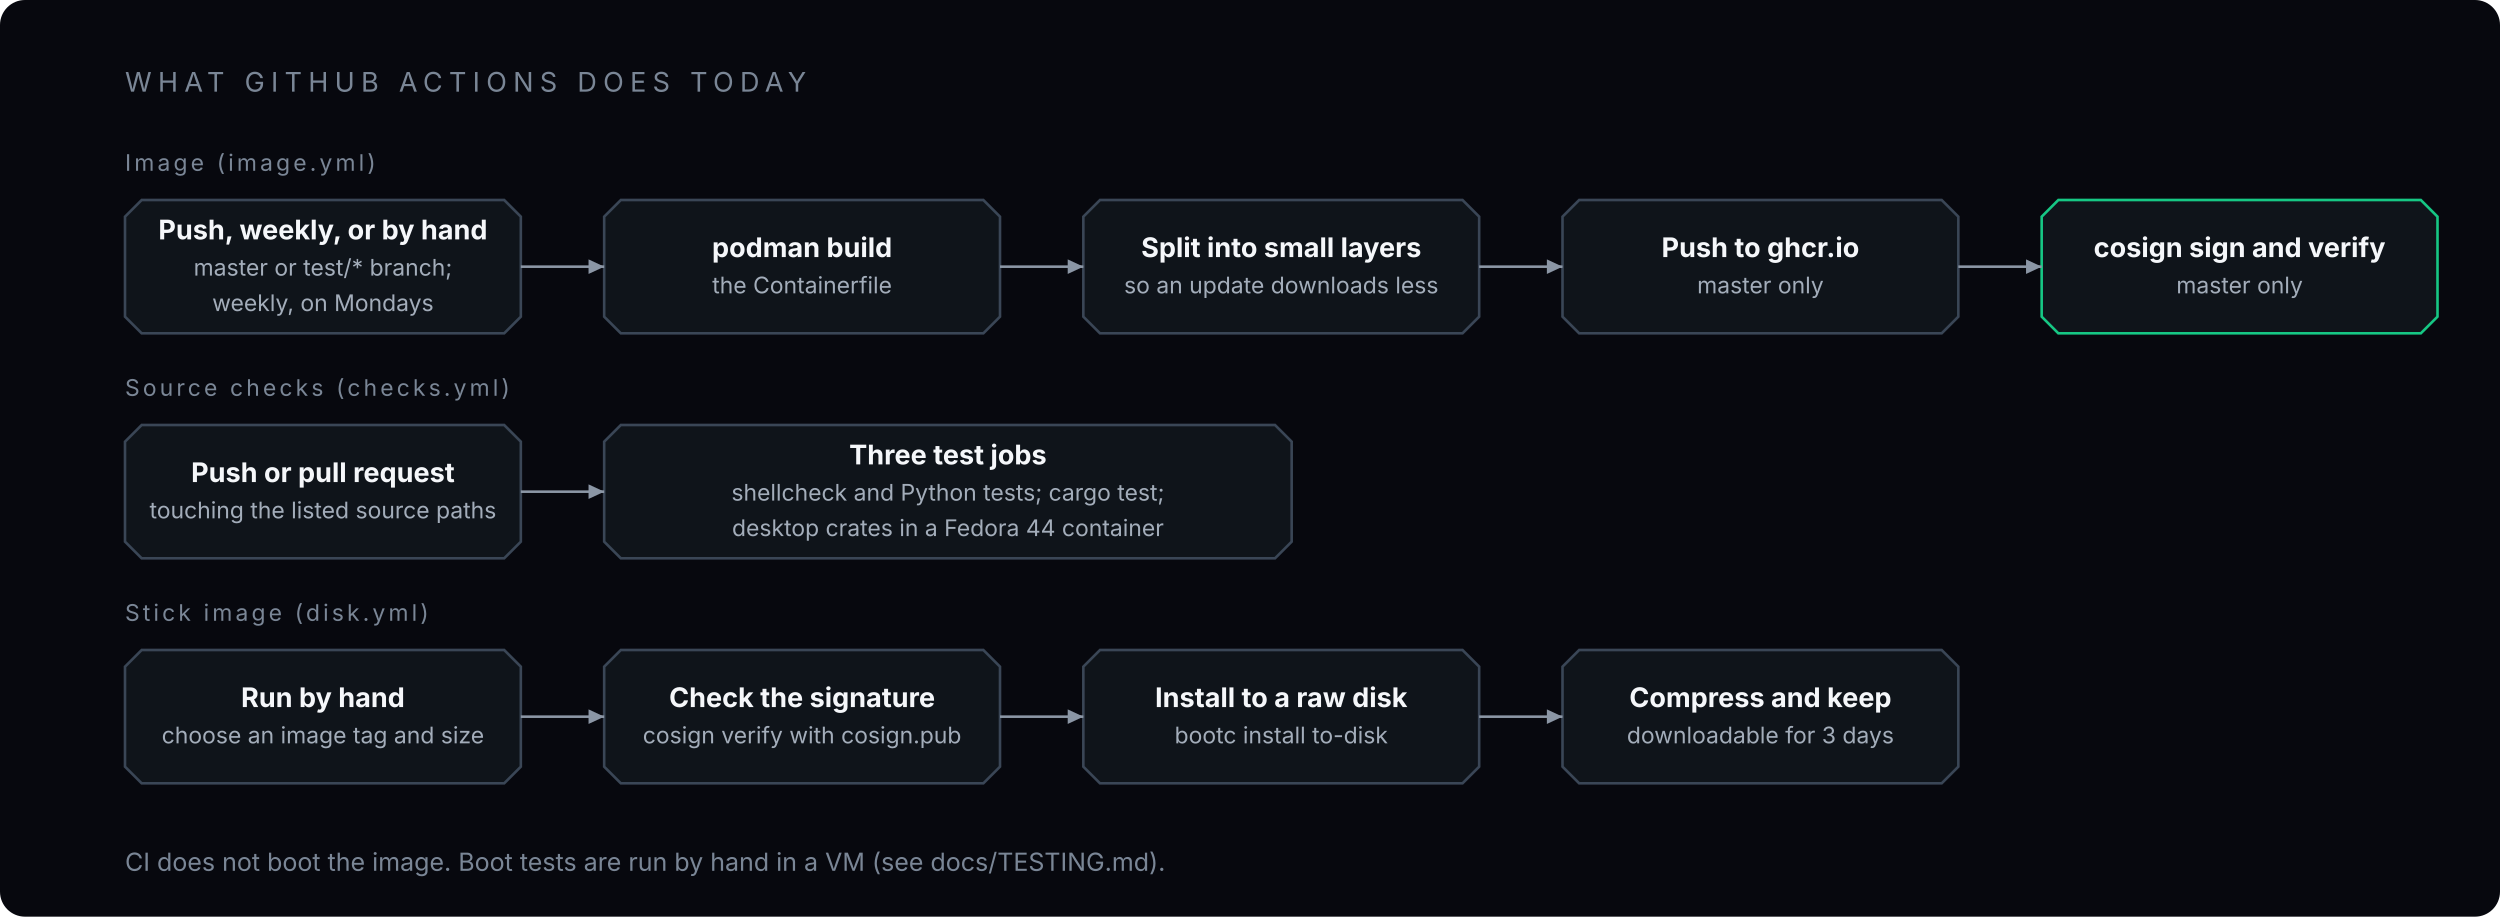
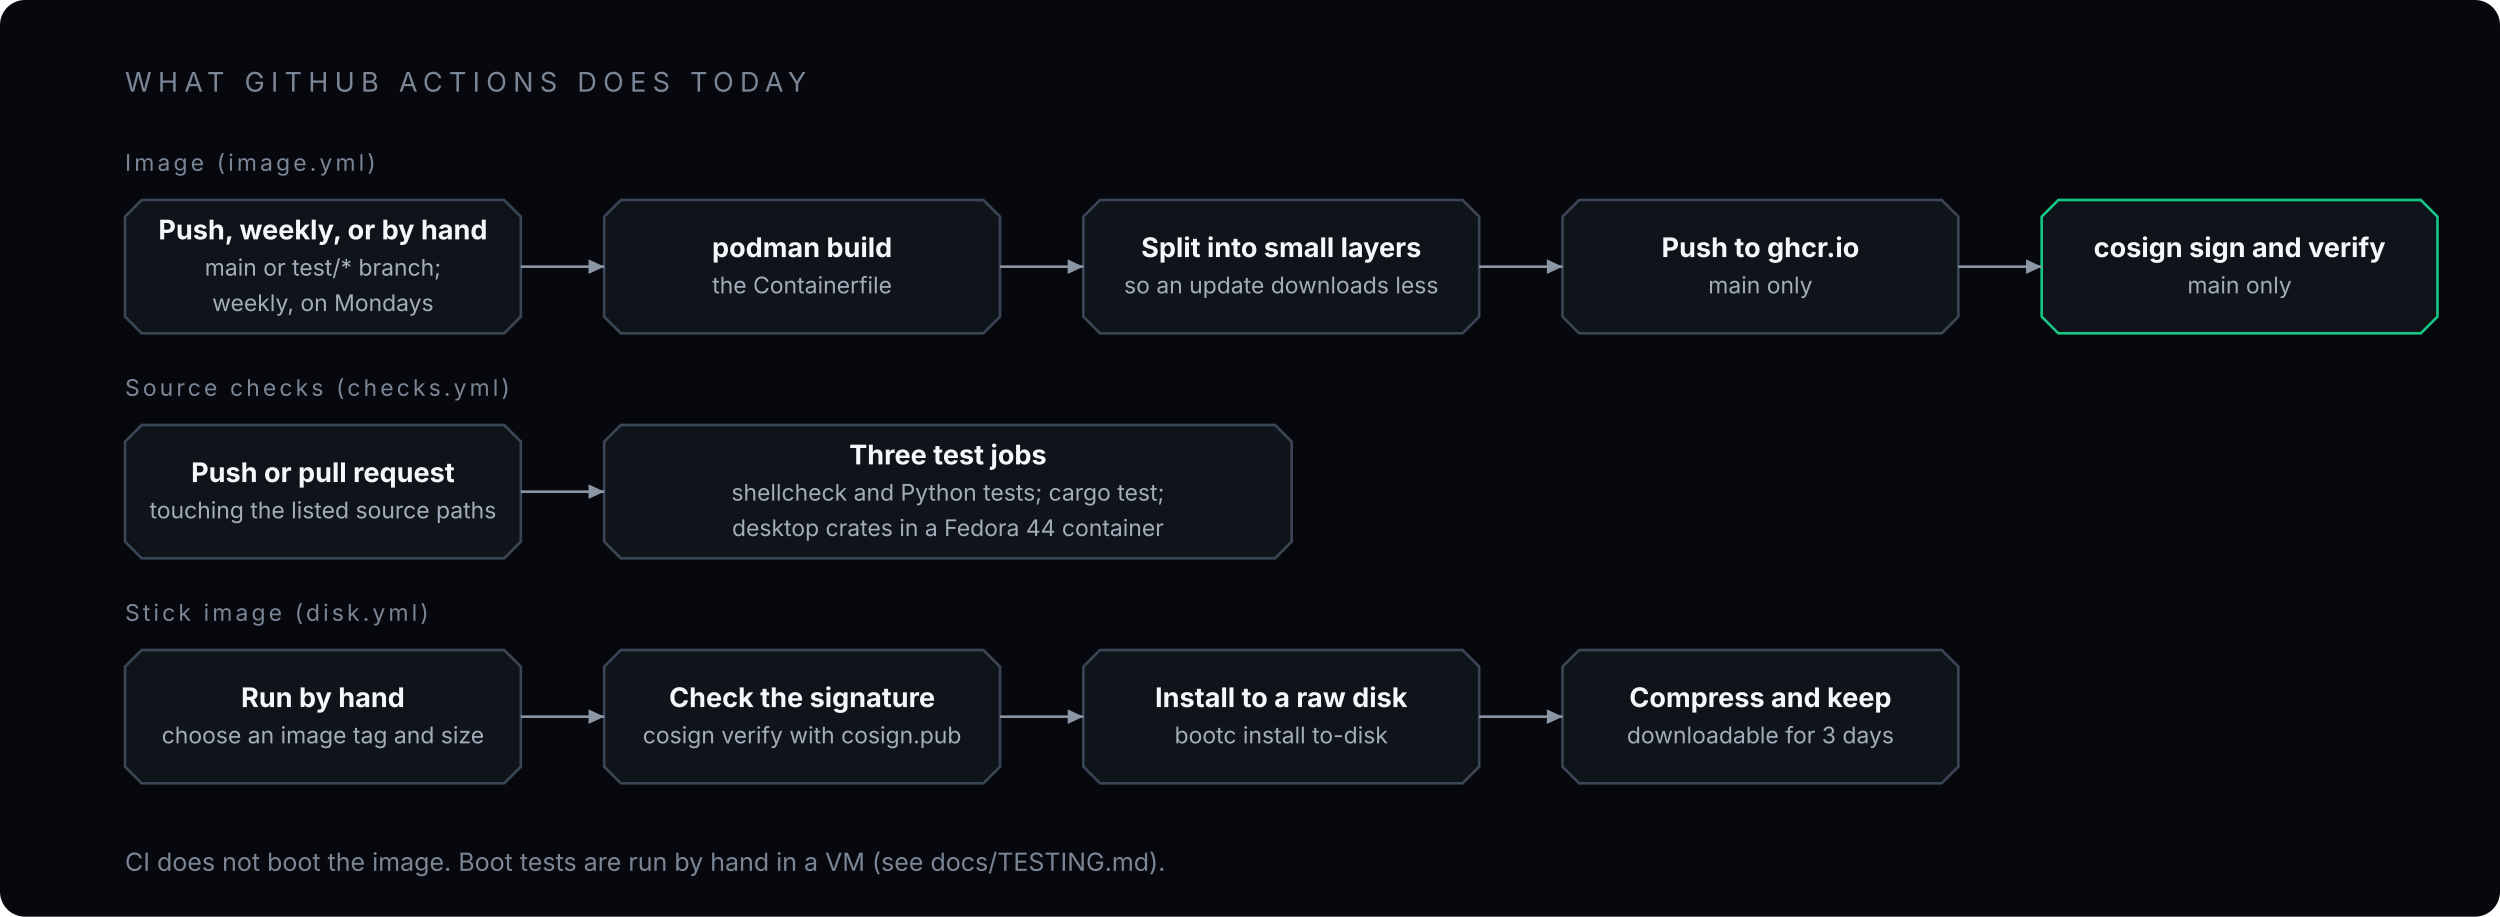
<svg xmlns="http://www.w3.org/2000/svg" width="1200" height="440" viewBox="0 0 1200 440" font-family="Inter, 'Noto Sans', 'Segoe UI', sans-serif">
  <defs>
    <marker id="a" markerWidth="8" markerHeight="8" refX="7.5" refY="4" orient="auto" markerUnits="userSpaceOnUse">
      <path d="M0 0.5L7.5 4L0 7.5Z" fill="#8b96a5" />
    </marker>
  </defs>
  <rect width="1200" height="440" rx="12" fill="#07080e" />
  <text x="60" y="44" text-anchor="start" font-size="13" letter-spacing="3" fill="#7a8696">WHAT GITHUB ACTIONS DOES TODAY</text>
  <text x="60" y="82" text-anchor="start" font-size="11" letter-spacing="1.5" fill="#7a8696">Image  (image.yml)</text>
  <path d="M68 96H242L250 104V152L242 160H68L60 152V104Z" fill="#0f141a" stroke="#3a4656" stroke-width="1.25" stroke-linejoin="miter" />
  <text x="155.0" y="114.9" text-anchor="middle" font-size="13" font-weight="700" fill="#f5f7fa">Push, weekly, or by hand</text>
-   <text x="155.0" y="132.3" text-anchor="middle" font-size="11" font-weight="400" fill="#a3adba">master or test/* branch;</text>
+   <text x="155.0" y="132.3" text-anchor="middle" font-size="11" font-weight="400" fill="#a3adba">main or test/* branch;</text>
  <text x="155.0" y="149.3" text-anchor="middle" font-size="11" font-weight="400" fill="#a3adba">weekly, on Mondays</text>
  <path d="M298 96H472L480 104V152L472 160H298L290 152V104Z" fill="#0f141a" stroke="#3a4656" stroke-width="1.25" stroke-linejoin="miter" />
  <text x="385.0" y="123.4" text-anchor="middle" font-size="13" font-weight="700" fill="#f5f7fa">podman build</text>
  <text x="385.0" y="140.8" text-anchor="middle" font-size="11" font-weight="400" fill="#a3adba">the Containerfile</text>
  <path d="M250 128.0 L290 128.0" fill="none" stroke="#8b96a5" stroke-width="1.25" stroke-linejoin="miter" marker-end="url(#a)" />
  <path d="M528 96H702L710 104V152L702 160H528L520 152V104Z" fill="#0f141a" stroke="#3a4656" stroke-width="1.25" stroke-linejoin="miter" />
  <text x="615.0" y="123.4" text-anchor="middle" font-size="13" font-weight="700" fill="#f5f7fa">Split into small layers</text>
  <text x="615.0" y="140.8" text-anchor="middle" font-size="11" font-weight="400" fill="#a3adba">so an update downloads less</text>
  <path d="M480 128.0 L520 128.0" fill="none" stroke="#8b96a5" stroke-width="1.25" stroke-linejoin="miter" marker-end="url(#a)" />
  <path d="M758 96H932L940 104V152L932 160H758L750 152V104Z" fill="#0f141a" stroke="#3a4656" stroke-width="1.25" stroke-linejoin="miter" />
  <text x="845.0" y="123.4" text-anchor="middle" font-size="13" font-weight="700" fill="#f5f7fa">Push to ghcr.io</text>
-   <text x="845.0" y="140.8" text-anchor="middle" font-size="11" font-weight="400" fill="#a3adba">master only</text>
+   <text x="845.0" y="140.8" text-anchor="middle" font-size="11" font-weight="400" fill="#a3adba">main only</text>
  <path d="M710 128.0 L750 128.0" fill="none" stroke="#8b96a5" stroke-width="1.25" stroke-linejoin="miter" marker-end="url(#a)" />
  <path d="M988 96H1162L1170 104V152L1162 160H988L980 152V104Z" fill="#0f141a" stroke="#16c784" stroke-width="1.25" stroke-linejoin="miter" />
  <text x="1075.0" y="123.4" text-anchor="middle" font-size="13" font-weight="700" fill="#f5f7fa">cosign sign and verify</text>
-   <text x="1075.0" y="140.8" text-anchor="middle" font-size="11" font-weight="400" fill="#a3adba">master only</text>
+   <text x="1075.0" y="140.8" text-anchor="middle" font-size="11" font-weight="400" fill="#a3adba">main only</text>
  <path d="M940 128.0 L980 128.0" fill="none" stroke="#8b96a5" stroke-width="1.25" stroke-linejoin="miter" marker-end="url(#a)" />
  <text x="60" y="190" text-anchor="start" font-size="11" letter-spacing="1.5" fill="#7a8696">Source checks  (checks.yml)</text>
  <path d="M68 204H242L250 212V260L242 268H68L60 260V212Z" fill="#0f141a" stroke="#3a4656" stroke-width="1.25" stroke-linejoin="miter" />
  <text x="155.0" y="231.4" text-anchor="middle" font-size="13" font-weight="700" fill="#f5f7fa">Push or pull request</text>
  <text x="155.0" y="248.8" text-anchor="middle" font-size="11" font-weight="400" fill="#a3adba">touching the listed source paths</text>
  <path d="M298 204H612L620 212V260L612 268H298L290 260V212Z" fill="#0f141a" stroke="#3a4656" stroke-width="1.25" stroke-linejoin="miter" />
  <text x="455.0" y="222.9" text-anchor="middle" font-size="13" font-weight="700" fill="#f5f7fa">Three test jobs</text>
  <text x="455.0" y="240.3" text-anchor="middle" font-size="11" font-weight="400" fill="#a3adba">shellcheck and Python tests; cargo test;</text>
  <text x="455.0" y="257.3" text-anchor="middle" font-size="11" font-weight="400" fill="#a3adba">desktop crates in a Fedora 44 container</text>
  <path d="M250 236.0 L290 236.0" fill="none" stroke="#8b96a5" stroke-width="1.25" stroke-linejoin="miter" marker-end="url(#a)" />
  <text x="60" y="298" text-anchor="start" font-size="11" letter-spacing="1.5" fill="#7a8696">Stick image  (disk.yml)</text>
  <path d="M68 312H242L250 320V368L242 376H68L60 368V320Z" fill="#0f141a" stroke="#3a4656" stroke-width="1.25" stroke-linejoin="miter" />
  <text x="155.0" y="339.4" text-anchor="middle" font-size="13" font-weight="700" fill="#f5f7fa">Run by hand</text>
  <text x="155.0" y="356.8" text-anchor="middle" font-size="11" font-weight="400" fill="#a3adba">choose an image tag and size</text>
  <path d="M298 312H472L480 320V368L472 376H298L290 368V320Z" fill="#0f141a" stroke="#3a4656" stroke-width="1.25" stroke-linejoin="miter" />
  <text x="385.0" y="339.4" text-anchor="middle" font-size="13" font-weight="700" fill="#f5f7fa">Check the signature</text>
  <text x="385.0" y="356.8" text-anchor="middle" font-size="11" font-weight="400" fill="#a3adba">cosign verify with cosign.pub</text>
  <path d="M250 344.0 L290 344.0" fill="none" stroke="#8b96a5" stroke-width="1.25" stroke-linejoin="miter" marker-end="url(#a)" />
  <path d="M528 312H702L710 320V368L702 376H528L520 368V320Z" fill="#0f141a" stroke="#3a4656" stroke-width="1.25" stroke-linejoin="miter" />
  <text x="615.0" y="339.4" text-anchor="middle" font-size="13" font-weight="700" fill="#f5f7fa">Install to a raw disk</text>
  <text x="615.0" y="356.8" text-anchor="middle" font-size="11" font-weight="400" fill="#a3adba">bootc install to-disk</text>
  <path d="M480 344.0 L520 344.0" fill="none" stroke="#8b96a5" stroke-width="1.25" stroke-linejoin="miter" marker-end="url(#a)" />
  <path d="M758 312H932L940 320V368L932 376H758L750 368V320Z" fill="#0f141a" stroke="#3a4656" stroke-width="1.25" stroke-linejoin="miter" />
  <text x="845.0" y="339.4" text-anchor="middle" font-size="13" font-weight="700" fill="#f5f7fa">Compress and keep</text>
  <text x="845.0" y="356.8" text-anchor="middle" font-size="11" font-weight="400" fill="#a3adba">downloadable for 3 days</text>
  <path d="M710 344.0 L750 344.0" fill="none" stroke="#8b96a5" stroke-width="1.25" stroke-linejoin="miter" marker-end="url(#a)" />
  <text x="60" y="418" text-anchor="start" font-size="12" font-weight="400" fill="#7a8696">CI does not boot the image. Boot tests are run by hand in a VM (see docs/TESTING.md).</text>
</svg>
